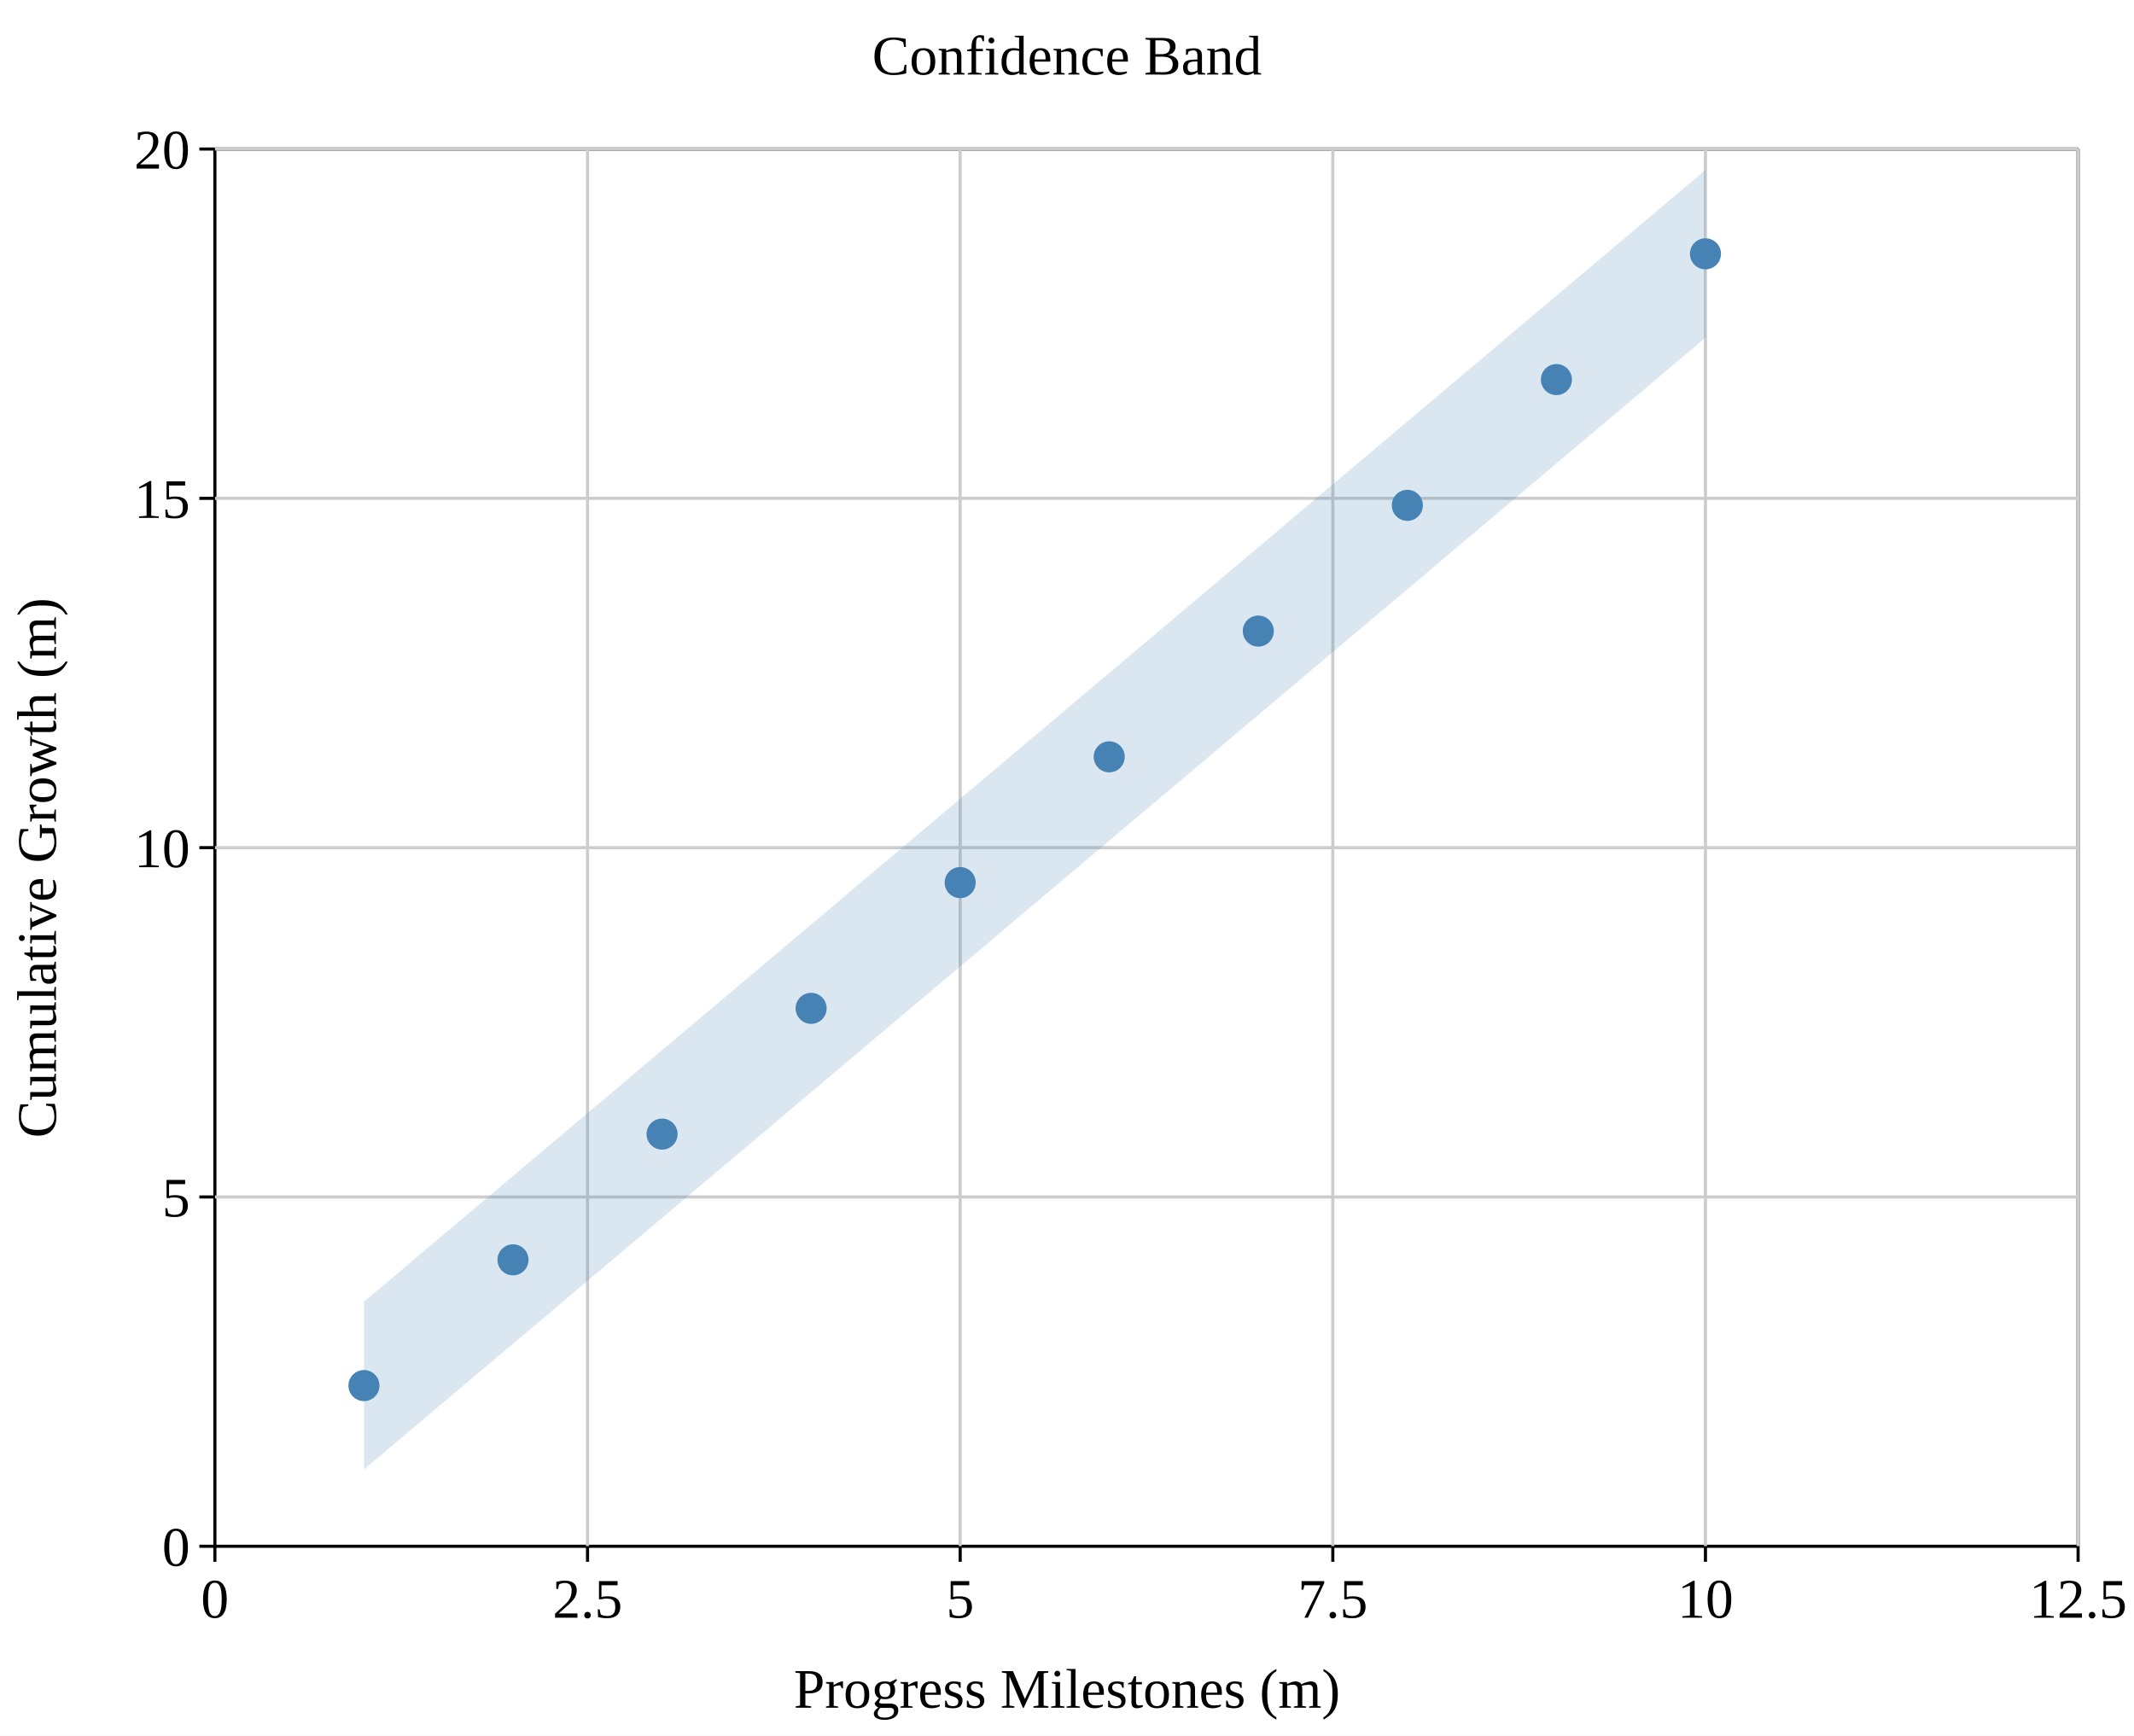
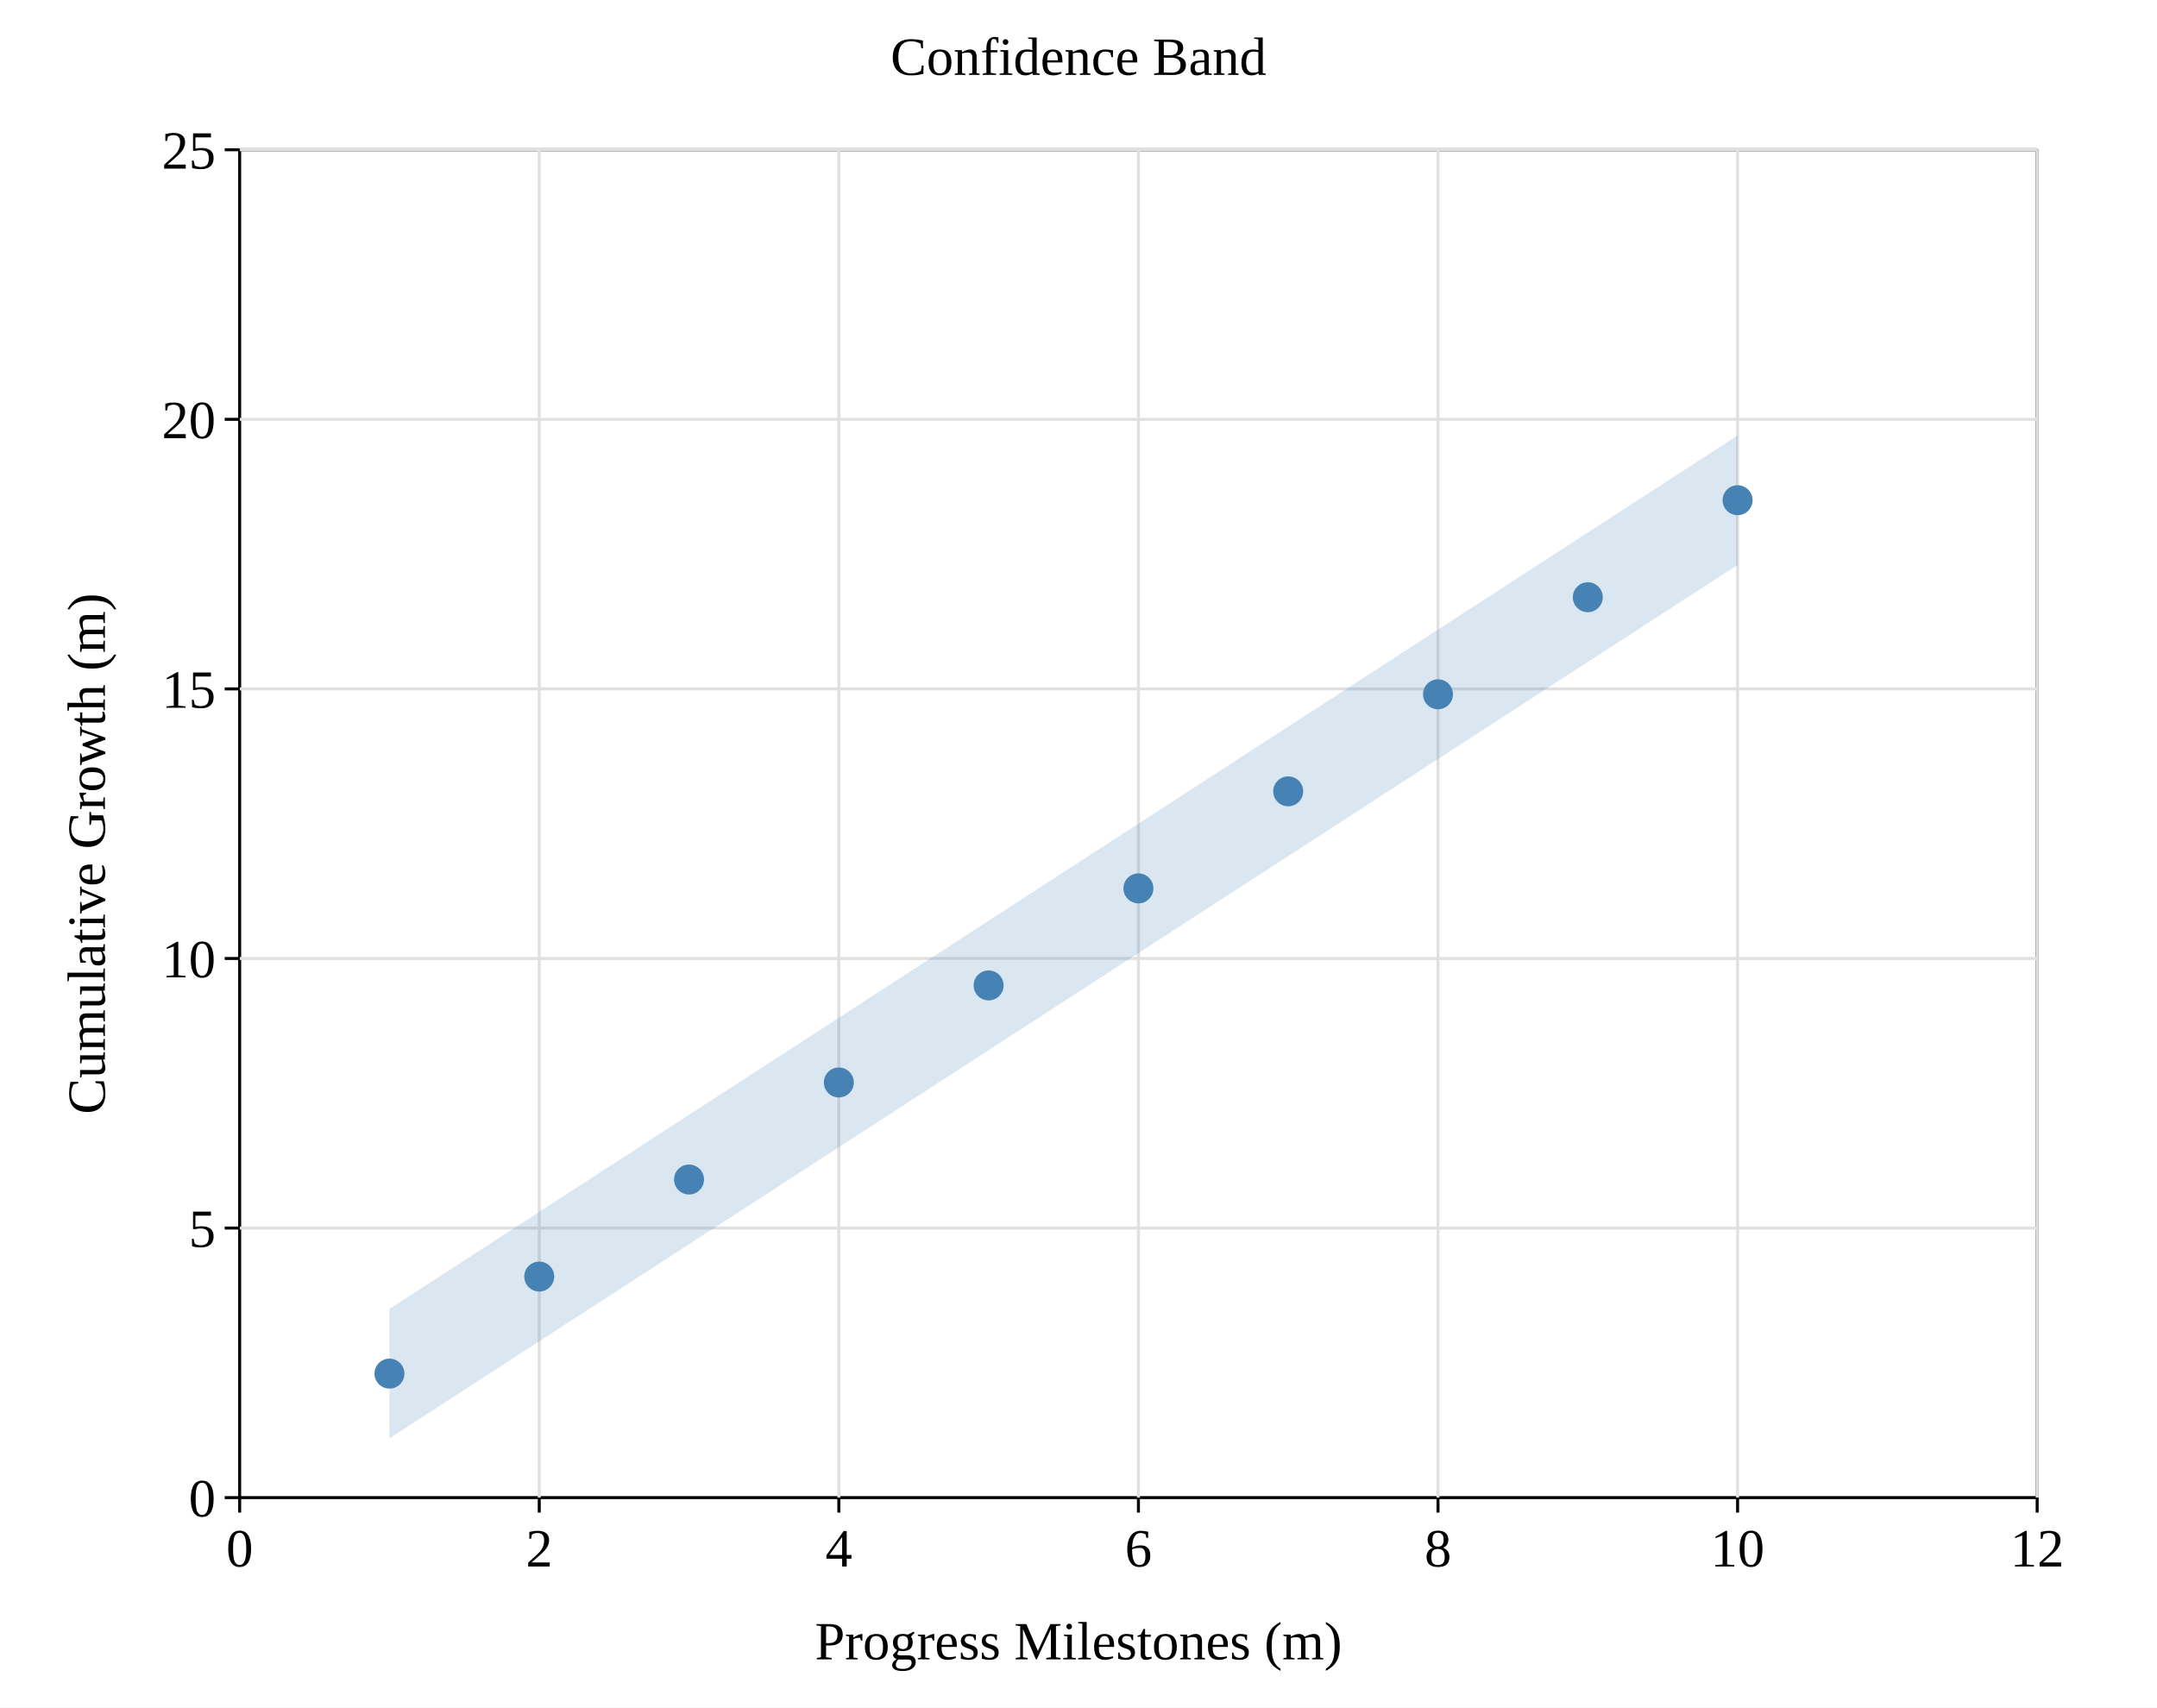
- <svg xmlns="http://www.w3.org/2000/svg" width="687.2" height="559" fill="black">
+ <svg xmlns="http://www.w3.org/2000/svg" width="720" height="570" fill="black">
  <rect width="100%" height="100%" fill="white" />
-   <line x1="69.2" y1="498" x2="669.2" y2="498" stroke="black" stroke-width="1" />
-   <line x1="69.2" y1="48" x2="69.2" y2="498" stroke="black" stroke-width="1" />
-   <line x1="69.2" y1="48" x2="669.2" y2="48" stroke="black" stroke-width="1" />
-   <line x1="669.2" y1="48" x2="669.2" y2="498" stroke="black" stroke-width="1" />
-   <line x1="189.2" y1="48" x2="189.2" y2="498" stroke="#ccc" stroke-width="1" />
-   <line x1="309.2" y1="48" x2="309.2" y2="498" stroke="#ccc" stroke-width="1" />
-   <line x1="429.2" y1="48" x2="429.2" y2="498" stroke="#ccc" stroke-width="1" />
-   <line x1="549.2" y1="48" x2="549.2" y2="498" stroke="#ccc" stroke-width="1" />
-   <line x1="669.2" y1="48" x2="669.2" y2="498" stroke="#ccc" stroke-width="1" />
-   <line x1="69.2" y1="385.5" x2="669.2" y2="385.5" stroke="#ccc" stroke-width="1" />
-   <line x1="69.2" y1="273" x2="669.2" y2="273" stroke="#ccc" stroke-width="1" />
-   <line x1="69.2" y1="160.5" x2="669.2" y2="160.5" stroke="#ccc" stroke-width="1" />
-   <line x1="69.2" y1="48" x2="669.2" y2="48" stroke="#ccc" stroke-width="1" />
-   <line x1="69.2" y1="498" x2="69.2" y2="503" stroke="black" stroke-width="1" />
-   <text x="69.2" y="521" font-size="18" text-anchor="middle">0</text>
-   <line x1="189.2" y1="498" x2="189.2" y2="503" stroke="black" stroke-width="1" />
-   <text x="189.2" y="521" font-size="18" text-anchor="middle">2.5</text>
-   <line x1="309.2" y1="498" x2="309.2" y2="503" stroke="black" stroke-width="1" />
-   <text x="309.2" y="521" font-size="18" text-anchor="middle">5</text>
-   <line x1="429.2" y1="498" x2="429.2" y2="503" stroke="black" stroke-width="1" />
-   <text x="429.2" y="521" font-size="18" text-anchor="middle">7.5</text>
-   <line x1="549.2" y1="498" x2="549.2" y2="503" stroke="black" stroke-width="1" />
-   <text x="549.2" y="521" font-size="18" text-anchor="middle">10</text>
-   <line x1="669.2" y1="498" x2="669.2" y2="503" stroke="black" stroke-width="1" />
-   <text x="669.2" y="521" font-size="18" text-anchor="middle">12.5</text>
-   <line x1="64.2" y1="498" x2="69.2" y2="498" stroke="black" stroke-width="1" />
-   <text x="61.2" y="504.3" font-size="18" text-anchor="end">0</text>
-   <line x1="64.2" y1="385.5" x2="69.2" y2="385.5" stroke="black" stroke-width="1" />
-   <text x="61.2" y="391.8" font-size="18" text-anchor="end">5</text>
-   <line x1="64.2" y1="273" x2="69.2" y2="273" stroke="black" stroke-width="1" />
-   <text x="61.2" y="279.3" font-size="18" text-anchor="end">10</text>
-   <line x1="64.2" y1="160.5" x2="69.2" y2="160.5" stroke="black" stroke-width="1" />
-   <text x="61.2" y="166.8" font-size="18" text-anchor="end">15</text>
-   <line x1="64.2" y1="48" x2="69.2" y2="48" stroke="black" stroke-width="1" />
-   <text x="61.2" y="54.3" font-size="18" text-anchor="end">20</text>
-   <text x="343.6" y="550" font-size="18" text-anchor="middle">Progress Milestones (m)</text>
-   <text x="18" y="279.5" font-size="18" text-anchor="middle" transform="rotate(-90,18,279.5)">Cumulative Growth (m)</text>
-   <text x="343.6" y="24" font-size="18" text-anchor="middle">Confidence Band</text>
-   <path d="M 117.2 419.25 L 165.2 378.75 L 213.2 338.25 L 261.2 297.75 L 309.2 257.25 L 357.2 216.75 L 405.2 176.25 L 453.2 135.75 L 501.2 95.25 L 549.2 54.75 L 549.2 108.75 L 501.2 149.25 L 453.2 189.75 L 405.2 230.25 L 357.2 270.75 L 309.2 311.25 L 261.2 351.75 L 213.2 392.25 L 165.2 432.75 L 117.2 473.25 Z" stroke="none" stroke-width="0" fill="steelblue" fill-opacity="0.2" />
-   <circle cx="117.2" cy="446.25" r="5" fill="steelblue" />
-   <circle cx="165.2" cy="405.75" r="5" fill="steelblue" />
-   <circle cx="213.2" cy="365.25" r="5" fill="steelblue" />
-   <circle cx="261.2" cy="324.75" r="5" fill="steelblue" />
-   <circle cx="309.2" cy="284.25" r="5" fill="steelblue" />
-   <circle cx="357.2" cy="243.75" r="5" fill="steelblue" />
-   <circle cx="405.2" cy="203.25" r="5" fill="steelblue" />
-   <circle cx="453.2" cy="162.75" r="5" fill="steelblue" />
-   <circle cx="501.2" cy="122.25" r="5" fill="steelblue" />
-   <circle cx="549.2" cy="81.75" r="5" fill="steelblue" />
+   <line x1="80" y1="500" x2="680" y2="500" stroke="black" stroke-width="1" />
+   <line x1="80" y1="50" x2="80" y2="500" stroke="black" stroke-width="1" />
+   <line x1="80" y1="50" x2="680" y2="50" stroke="black" stroke-width="1" />
+   <line x1="680" y1="50" x2="680" y2="500" stroke="black" stroke-width="1" />
+   <line x1="180" y1="50" x2="180" y2="500" stroke="#e0e0e0" stroke-width="1" />
+   <line x1="280" y1="50" x2="280" y2="500" stroke="#e0e0e0" stroke-width="1" />
+   <line x1="380" y1="50" x2="380" y2="500" stroke="#e0e0e0" stroke-width="1" />
+   <line x1="480" y1="50" x2="480" y2="500" stroke="#e0e0e0" stroke-width="1" />
+   <line x1="580" y1="50" x2="580" y2="500" stroke="#e0e0e0" stroke-width="1" />
+   <line x1="680" y1="50" x2="680" y2="500" stroke="#e0e0e0" stroke-width="1" />
+   <line x1="80" y1="410" x2="680" y2="410" stroke="#e0e0e0" stroke-width="1" />
+   <line x1="80" y1="320" x2="680" y2="320" stroke="#e0e0e0" stroke-width="1" />
+   <line x1="80" y1="230" x2="680" y2="230" stroke="#e0e0e0" stroke-width="1" />
+   <line x1="80" y1="140" x2="680" y2="140" stroke="#e0e0e0" stroke-width="1" />
+   <line x1="80" y1="50" x2="680" y2="50" stroke="#e0e0e0" stroke-width="1" />
+   <line x1="80" y1="500" x2="80" y2="505" stroke="black" stroke-width="1" />
+   <text x="80" y="523" font-size="18" text-anchor="middle">0</text>
+   <line x1="180" y1="500" x2="180" y2="505" stroke="black" stroke-width="1" />
+   <text x="180" y="523" font-size="18" text-anchor="middle">2</text>
+   <line x1="280" y1="500" x2="280" y2="505" stroke="black" stroke-width="1" />
+   <text x="280" y="523" font-size="18" text-anchor="middle">4</text>
+   <line x1="380" y1="500" x2="380" y2="505" stroke="black" stroke-width="1" />
+   <text x="380" y="523" font-size="18" text-anchor="middle">6</text>
+   <line x1="480" y1="500" x2="480" y2="505" stroke="black" stroke-width="1" />
+   <text x="480" y="523" font-size="18" text-anchor="middle">8</text>
+   <line x1="580" y1="500" x2="580" y2="505" stroke="black" stroke-width="1" />
+   <text x="580" y="523" font-size="18" text-anchor="middle">10</text>
+   <line x1="680" y1="500" x2="680" y2="505" stroke="black" stroke-width="1" />
+   <text x="680" y="523" font-size="18" text-anchor="middle">12</text>
+   <line x1="75" y1="500" x2="80" y2="500" stroke="black" stroke-width="1" />
+   <text x="72" y="506.3" font-size="18" text-anchor="end">0</text>
+   <line x1="75" y1="410" x2="80" y2="410" stroke="black" stroke-width="1" />
+   <text x="72" y="416.3" font-size="18" text-anchor="end">5</text>
+   <line x1="75" y1="320" x2="80" y2="320" stroke="black" stroke-width="1" />
+   <text x="72" y="326.3" font-size="18" text-anchor="end">10</text>
+   <line x1="75" y1="230" x2="80" y2="230" stroke="black" stroke-width="1" />
+   <text x="72" y="236.3" font-size="18" text-anchor="end">15</text>
+   <line x1="75" y1="140" x2="80" y2="140" stroke="black" stroke-width="1" />
+   <text x="72" y="146.3" font-size="18" text-anchor="end">20</text>
+   <line x1="75" y1="50" x2="80" y2="50" stroke="black" stroke-width="1" />
+   <text x="72" y="56.3" font-size="18" text-anchor="end">25</text>
+   <text x="360" y="554" font-size="18" text-anchor="middle">Progress Milestones (m)</text>
+   <text x="35" y="285" font-size="18" text-anchor="middle" transform="rotate(-90,35,285)">Cumulative Growth (m)</text>
+   <text x="360" y="25" font-size="18" text-anchor="middle">Confidence Band</text>
+   <path d="M 130 437 L 180 404.6 L 230 372.2 L 280 339.8 L 330 307.4 L 380 275 L 430 242.6 L 480 210.2 L 530 177.8 L 580 145.4 L 580 188.6 L 530 221 L 480 253.4 L 430 285.8 L 380 318.2 L 330 350.6 L 280 383 L 230 415.4 L 180 447.8 L 130 480.2 Z" stroke="none" stroke-width="0" fill="steelblue" fill-opacity="0.2" />
+   <circle cx="130" cy="458.6" r="5" fill="steelblue" />
+   <circle cx="180" cy="426.2" r="5" fill="steelblue" />
+   <circle cx="230" cy="393.8" r="5" fill="steelblue" />
+   <circle cx="280" cy="361.4" r="5" fill="steelblue" />
+   <circle cx="330" cy="329" r="5" fill="steelblue" />
+   <circle cx="380" cy="296.6" r="5" fill="steelblue" />
+   <circle cx="430" cy="264.2" r="5" fill="steelblue" />
+   <circle cx="480" cy="231.8" r="5" fill="steelblue" />
+   <circle cx="530" cy="199.4" r="5" fill="steelblue" />
+   <circle cx="580" cy="167" r="5" fill="steelblue" />
</svg>
